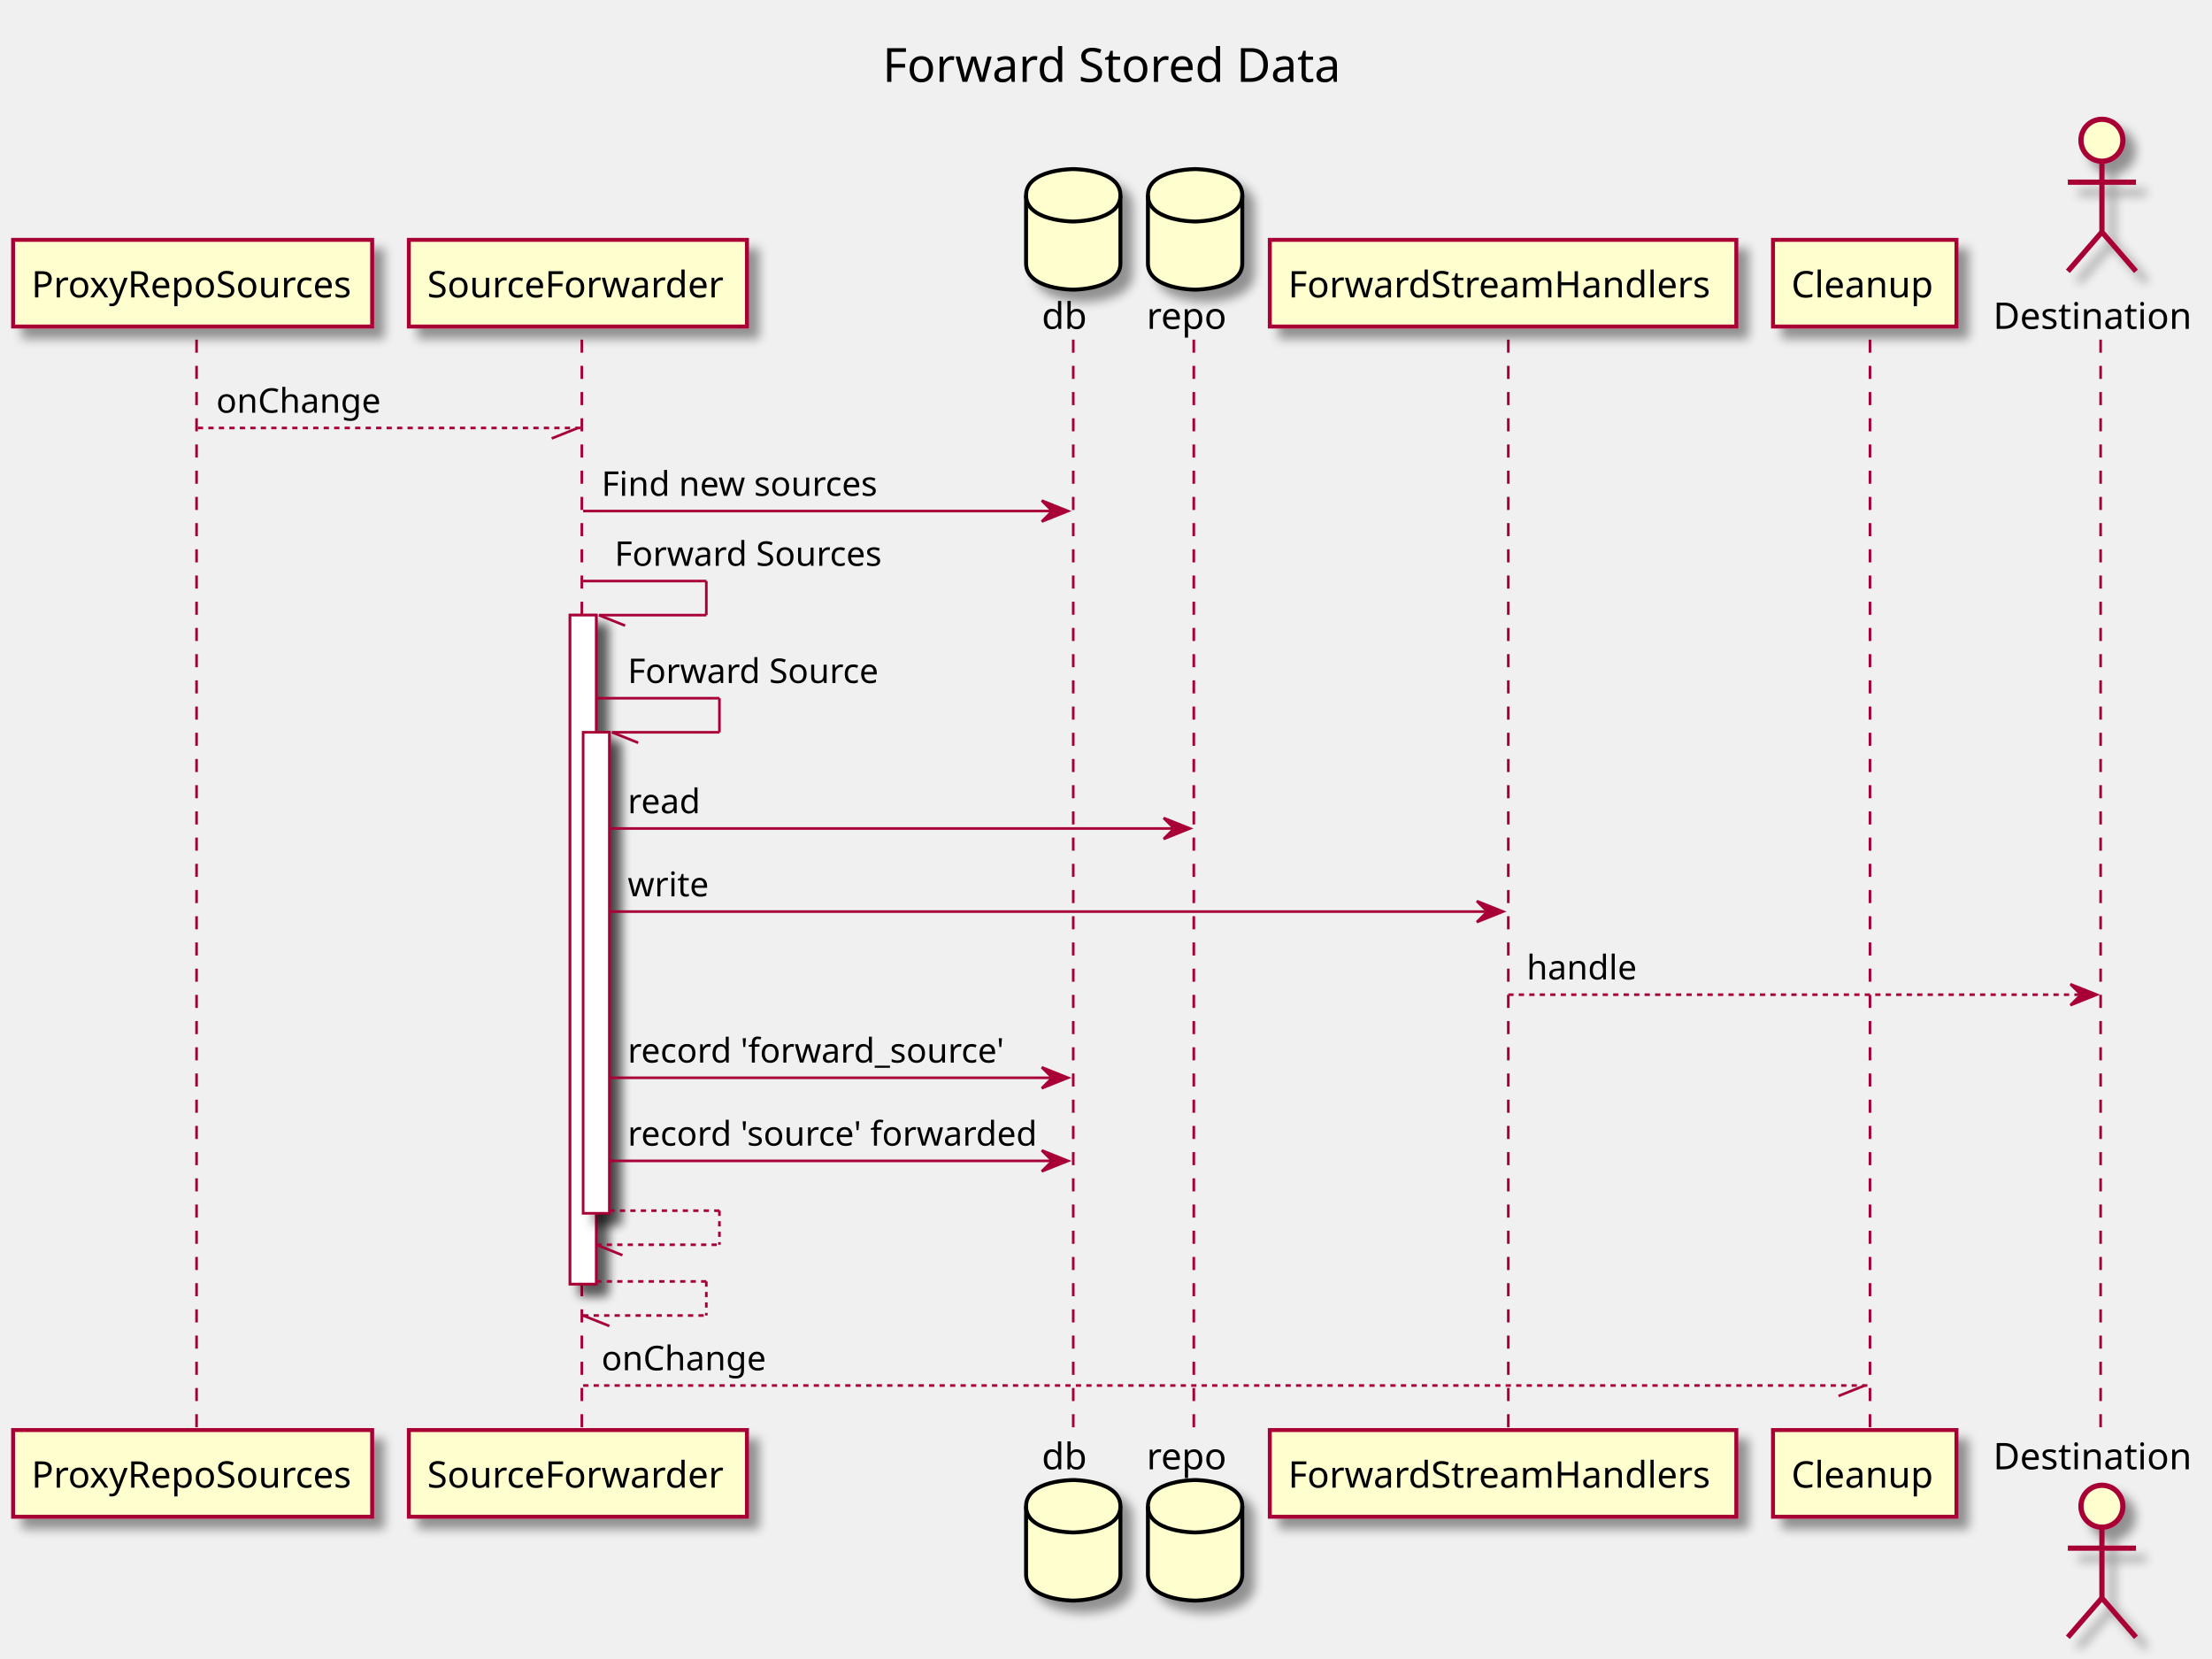
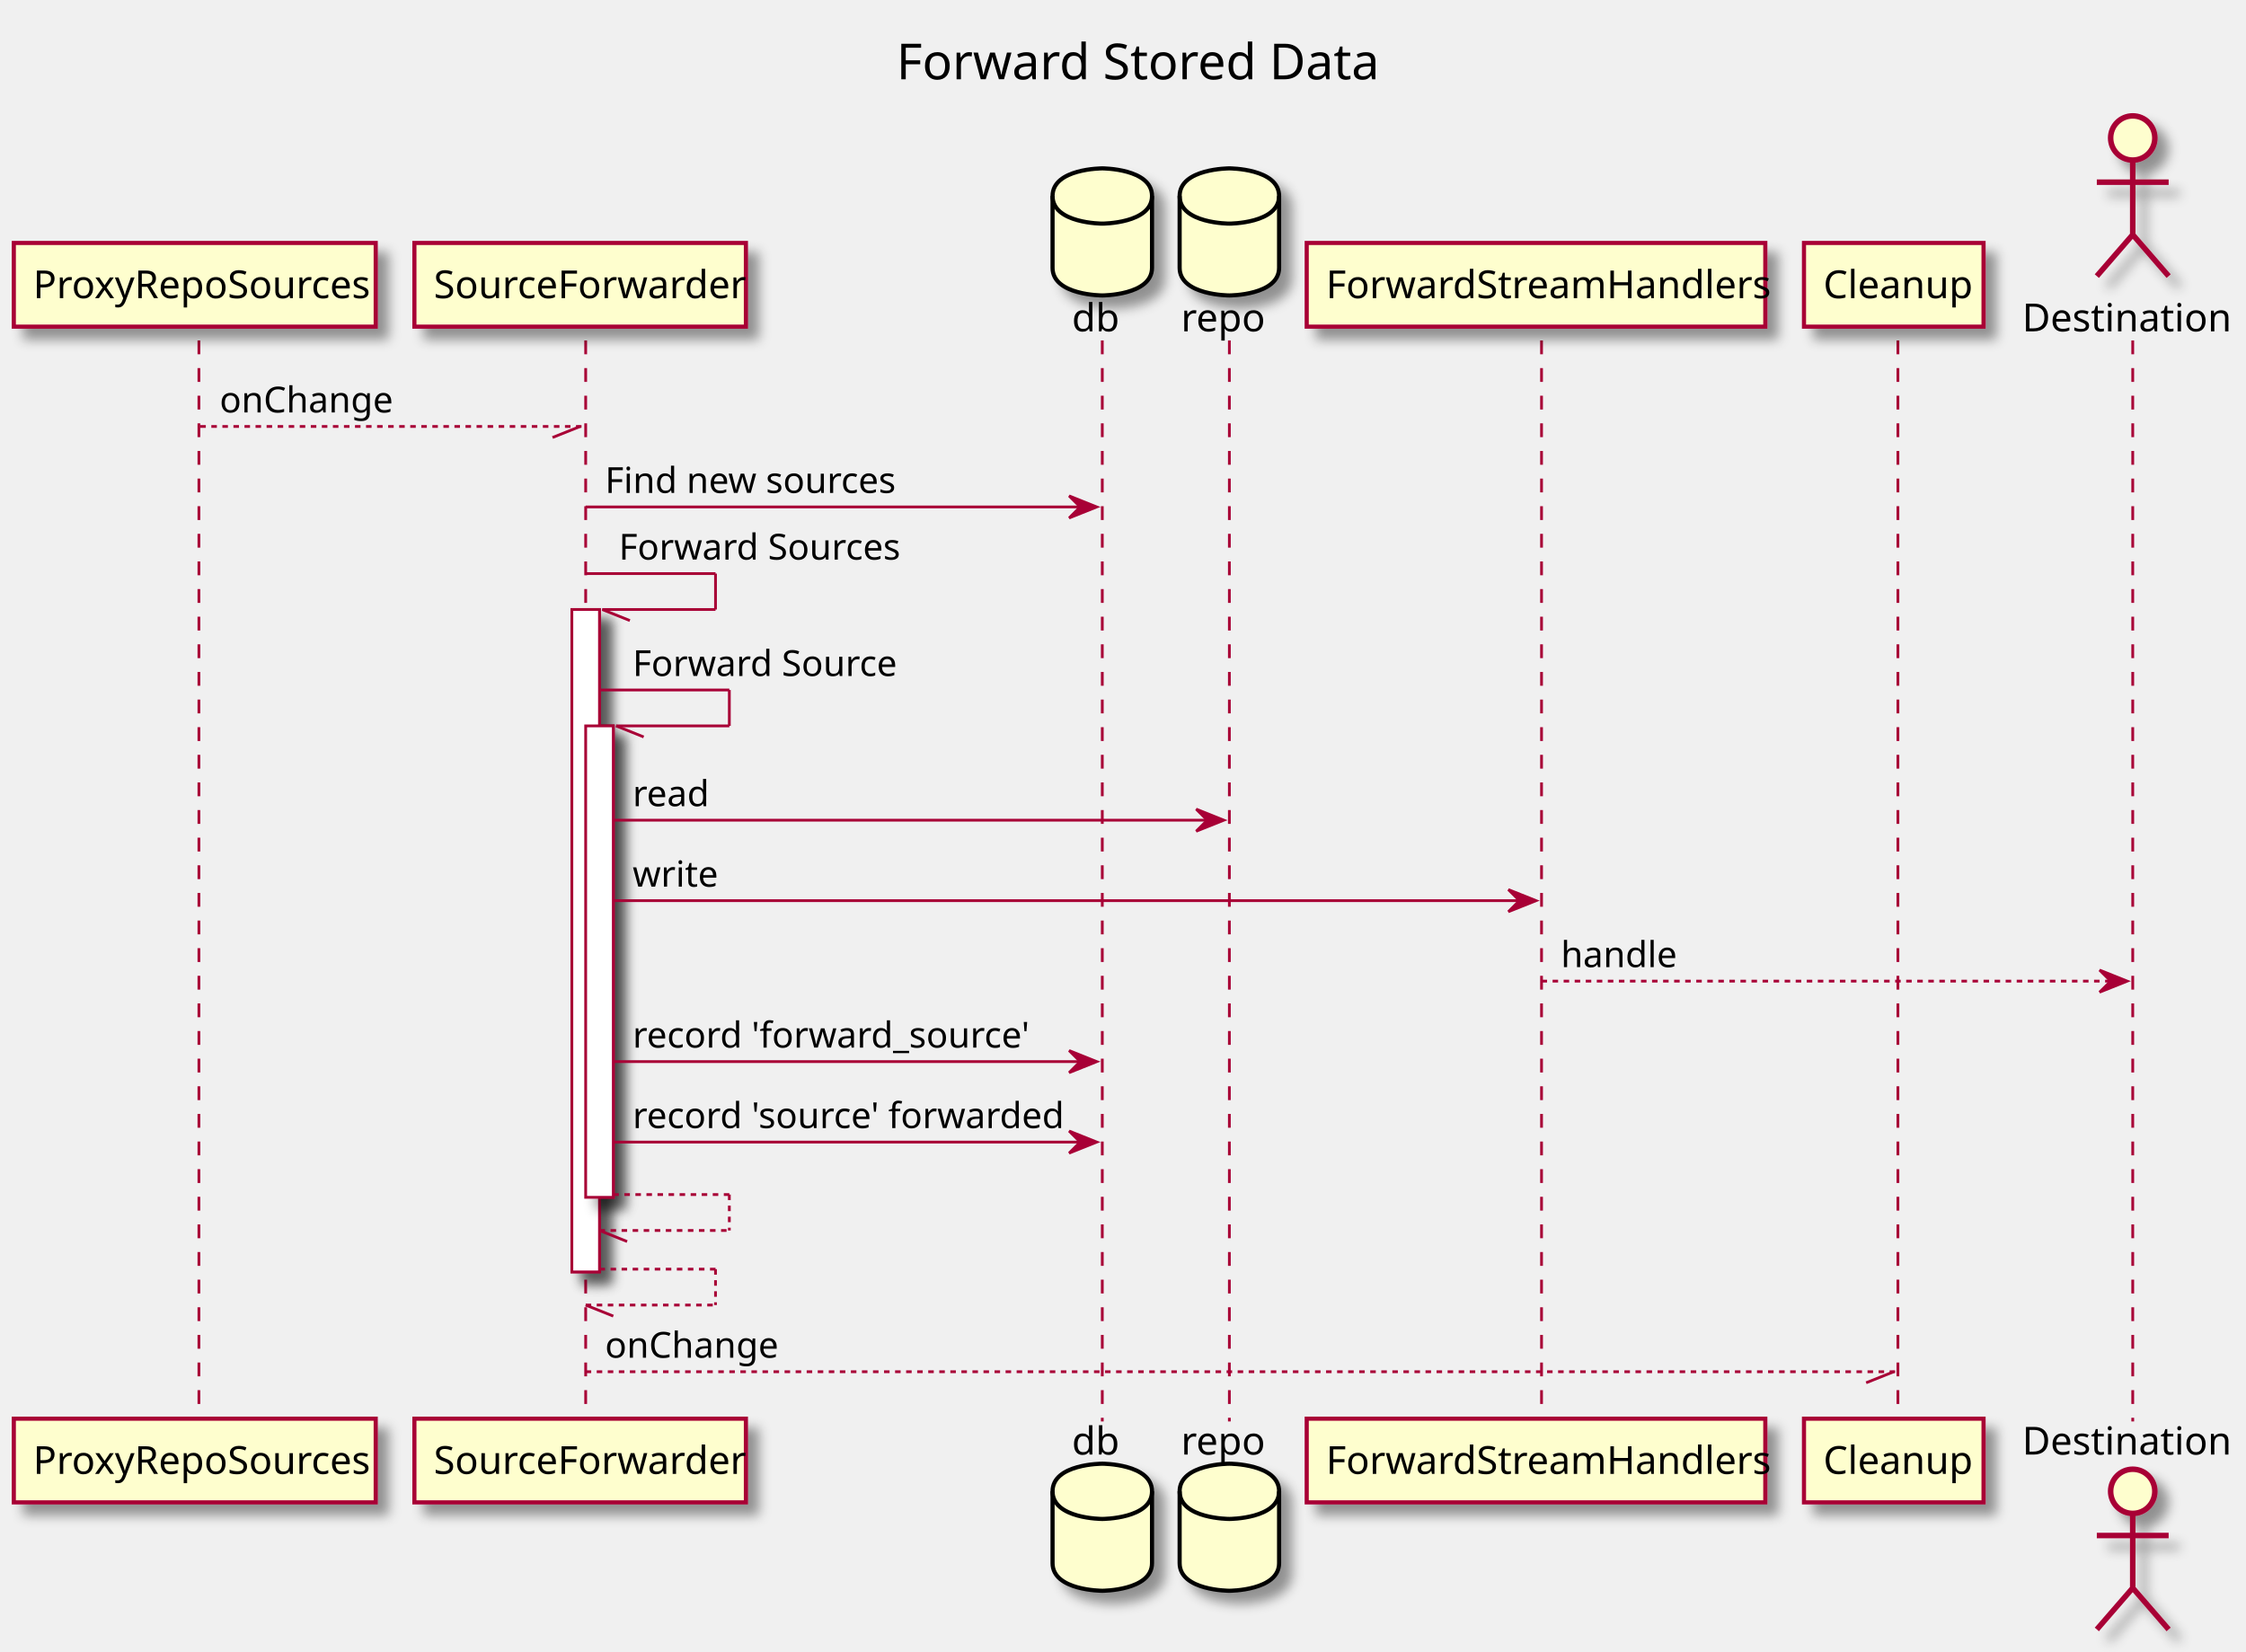
- <svg xmlns="http://www.w3.org/2000/svg" contentScriptType="application/ecmascript" contentStyleType="text/css" height="633px" preserveAspectRatio="none" style="width:844px;height:633px;background:#FFFFFF;" version="1.1" viewBox="0 0 844 633" width="844px" zoomAndPan="magnify">
+ <svg xmlns="http://www.w3.org/2000/svg" contentScriptType="application/ecmascript" contentStyleType="text/css" height="598px" preserveAspectRatio="none" style="width:813px;height:598px;" version="1.1" viewBox="0 0 813 598" width="813px" zoomAndPan="magnify">
  <defs>
    <filter height="300%" id="f152zdz374ol7v" width="300%" x="-1" y="-1">
      <feGaussianBlur result="blurOut" stdDeviation="2.0" />
      <feColorMatrix in="blurOut" result="blurOut2" type="matrix" values="0 0 0 0 0 0 0 0 0 0 0 0 0 0 0 0 0 0 .4 0" />
      <feOffset dx="4.0" dy="4.0" in="blurOut2" result="blurOut3" />
      <feBlend in="SourceGraphic" in2="blurOut3" mode="normal" />
    </filter>
  </defs>
  <g>
-     <text fill="#000000" font-family="sans-serif" font-size="18" lengthAdjust="spacing" textLength="175" x="336.75" y="31.242">Forward Stored Data</text>
-     <rect fill="#FFFFFF" filter="url(#f152zdz374ol7v)" height="255.236" style="stroke:#A80036;stroke-width:1.0;" width="10" x="217.5" y="234.702" />
-     <rect fill="#FFFFFF" filter="url(#f152zdz374ol7v)" height="183.53" style="stroke:#A80036;stroke-width:1.0;" width="10" x="222.5" y="279.408" />
-     <line style="stroke:#A80036;stroke-width:1.0;stroke-dasharray:5.0,5.0;" x1="75" x2="75" y1="129.584" y2="546.644" />
-     <line style="stroke:#A80036;stroke-width:1.0;stroke-dasharray:5.0,5.0;" x1="222" x2="222" y1="129.584" y2="546.644" />
-     <line style="stroke:#A80036;stroke-width:1.0;stroke-dasharray:5.0,5.0;" x1="409.5" x2="409.5" y1="129.584" y2="546.644" />
-     <line style="stroke:#A80036;stroke-width:1.0;stroke-dasharray:5.0,5.0;" x1="455.5" x2="455.5" y1="129.584" y2="546.644" />
-     <line style="stroke:#A80036;stroke-width:1.0;stroke-dasharray:5.0,5.0;" x1="575.5" x2="575.5" y1="129.584" y2="546.644" />
-     <line style="stroke:#A80036;stroke-width:1.0;stroke-dasharray:5.0,5.0;" x1="713.5" x2="713.5" y1="129.584" y2="546.644" />
-     <line style="stroke:#A80036;stroke-width:1.0;stroke-dasharray:5.0,5.0;" x1="801.5" x2="801.5" y1="129.584" y2="546.644" />
-     <rect fill="#FEFECE" filter="url(#f152zdz374ol7v)" height="33.068" style="stroke:#A80036;stroke-width:1.5;" width="137" x="5" y="91.516" />
-     <text fill="#000000" font-family="sans-serif" font-size="14" lengthAdjust="spacing" textLength="123" x="12" y="113.482">ProxyRepoSources</text>
-     <rect fill="#FEFECE" filter="url(#f152zdz374ol7v)" height="33.068" style="stroke:#A80036;stroke-width:1.5;" width="137" x="5" y="545.644" />
-     <text fill="#000000" font-family="sans-serif" font-size="14" lengthAdjust="spacing" textLength="123" x="12" y="567.61">ProxyRepoSources</text>
-     <rect fill="#FEFECE" filter="url(#f152zdz374ol7v)" height="33.068" style="stroke:#A80036;stroke-width:1.5;" width="129" x="156" y="91.516" />
-     <text fill="#000000" font-family="sans-serif" font-size="14" lengthAdjust="spacing" textLength="115" x="163" y="113.482">SourceForwarder</text>
-     <rect fill="#FEFECE" filter="url(#f152zdz374ol7v)" height="33.068" style="stroke:#A80036;stroke-width:1.5;" width="129" x="156" y="545.644" />
-     <text fill="#000000" font-family="sans-serif" font-size="14" lengthAdjust="spacing" textLength="115" x="163" y="567.61">SourceForwarder</text>
-     <text fill="#000000" font-family="sans-serif" font-size="14" lengthAdjust="spacing" textLength="18" x="397.5" y="125.482">db</text>
-     <path d="M391.5,74.516 C391.5,64.516 409.5,64.516 409.5,64.516 C409.5,64.516 427.5,64.516 427.5,74.516 L427.5,100.516 C427.5,110.516 409.5,110.516 409.5,110.516 C409.5,110.516 391.5,110.516 391.5,100.516 L391.5,74.516 " fill="#FEFECE" filter="url(#f152zdz374ol7v)" style="stroke:#000000;stroke-width:1.5;" />
-     <path d="M391.5,74.516 C391.5,84.516 409.5,84.516 409.5,84.516 C409.5,84.516 427.5,84.516 427.5,74.516 " fill="none" style="stroke:#000000;stroke-width:1.5;" />
-     <text fill="#000000" font-family="sans-serif" font-size="14" lengthAdjust="spacing" textLength="18" x="397.5" y="560.61">db</text>
-     <path d="M391.5,574.712 C391.5,564.712 409.5,564.712 409.5,564.712 C409.5,564.712 427.5,564.712 427.5,574.712 L427.5,600.712 C427.5,610.712 409.5,610.712 409.5,610.712 C409.5,610.712 391.5,610.712 391.5,600.712 L391.5,574.712 " fill="#FEFECE" filter="url(#f152zdz374ol7v)" style="stroke:#000000;stroke-width:1.5;" />
-     <path d="M391.5,574.712 C391.5,584.712 409.5,584.712 409.5,584.712 C409.5,584.712 427.5,584.712 427.5,574.712 " fill="none" style="stroke:#000000;stroke-width:1.5;" />
-     <text fill="#000000" font-family="sans-serif" font-size="14" lengthAdjust="spacing" textLength="31" x="437.5" y="125.482">repo</text>
-     <path d="M438,74.516 C438,64.516 456,64.516 456,64.516 C456,64.516 474,64.516 474,74.516 L474,100.516 C474,110.516 456,110.516 456,110.516 C456,110.516 438,110.516 438,100.516 L438,74.516 " fill="#FEFECE" filter="url(#f152zdz374ol7v)" style="stroke:#000000;stroke-width:1.5;" />
-     <path d="M438,74.516 C438,84.516 456,84.516 456,84.516 C456,84.516 474,84.516 474,74.516 " fill="none" style="stroke:#000000;stroke-width:1.5;" />
-     <text fill="#000000" font-family="sans-serif" font-size="14" lengthAdjust="spacing" textLength="31" x="437.5" y="560.61">repo</text>
-     <path d="M438,574.712 C438,564.712 456,564.712 456,564.712 C456,564.712 474,564.712 474,574.712 L474,600.712 C474,610.712 456,610.712 456,610.712 C456,610.712 438,610.712 438,600.712 L438,574.712 " fill="#FEFECE" filter="url(#f152zdz374ol7v)" style="stroke:#000000;stroke-width:1.5;" />
-     <path d="M438,574.712 C438,584.712 456,584.712 456,584.712 C456,584.712 474,584.712 474,574.712 " fill="none" style="stroke:#000000;stroke-width:1.5;" />
-     <rect fill="#FEFECE" filter="url(#f152zdz374ol7v)" height="33.068" style="stroke:#A80036;stroke-width:1.5;" width="178" x="484.5" y="91.516" />
-     <text fill="#000000" font-family="sans-serif" font-size="14" lengthAdjust="spacing" textLength="164" x="491.5" y="113.482">ForwardStreamHandlers</text>
-     <rect fill="#FEFECE" filter="url(#f152zdz374ol7v)" height="33.068" style="stroke:#A80036;stroke-width:1.5;" width="178" x="484.5" y="545.644" />
-     <text fill="#000000" font-family="sans-serif" font-size="14" lengthAdjust="spacing" textLength="164" x="491.5" y="567.61">ForwardStreamHandlers</text>
-     <rect fill="#FEFECE" filter="url(#f152zdz374ol7v)" height="33.068" style="stroke:#A80036;stroke-width:1.5;" width="70" x="676.5" y="91.516" />
-     <text fill="#000000" font-family="sans-serif" font-size="14" lengthAdjust="spacing" textLength="56" x="683.5" y="113.482">Cleanup</text>
-     <rect fill="#FEFECE" filter="url(#f152zdz374ol7v)" height="33.068" style="stroke:#A80036;stroke-width:1.5;" width="70" x="676.5" y="545.644" />
-     <text fill="#000000" font-family="sans-serif" font-size="14" lengthAdjust="spacing" textLength="56" x="683.5" y="567.61">Cleanup</text>
-     <text fill="#000000" font-family="sans-serif" font-size="14" lengthAdjust="spacing" textLength="77" x="760.5" y="125.482">Destination</text>
-     <ellipse cx="802" cy="53.516" fill="#FEFECE" filter="url(#f152zdz374ol7v)" rx="8" ry="8" style="stroke:#A80036;stroke-width:2.0;" />
-     <path d="M802,61.516 L802,88.516 M789,69.516 L815,69.516 M802,88.516 L789,103.516 M802,88.516 L815,103.516 " fill="none" filter="url(#f152zdz374ol7v)" style="stroke:#A80036;stroke-width:2.0;" />
-     <text fill="#000000" font-family="sans-serif" font-size="14" lengthAdjust="spacing" textLength="77" x="760.5" y="560.61">Destination</text>
-     <ellipse cx="802" cy="574.712" fill="#FEFECE" filter="url(#f152zdz374ol7v)" rx="8" ry="8" style="stroke:#A80036;stroke-width:2.0;" />
-     <path d="M802,582.712 L802,609.712 M789,590.712 L815,590.712 M802,609.712 L789,624.712 M802,609.712 L815,624.712 " fill="none" filter="url(#f152zdz374ol7v)" style="stroke:#A80036;stroke-width:2.0;" />
-     <rect fill="#FFFFFF" filter="url(#f152zdz374ol7v)" height="255.236" style="stroke:#A80036;stroke-width:1.0;" width="10" x="217.5" y="234.702" />
-     <rect fill="#FFFFFF" filter="url(#f152zdz374ol7v)" height="183.53" style="stroke:#A80036;stroke-width:1.0;" width="10" x="222.5" y="279.408" />
-     <line style="stroke:#A80036;stroke-width:1.0;" x1="220.5" x2="210.5" y1="163.29" y2="167.29" />
-     <line style="stroke:#A80036;stroke-width:1.0;stroke-dasharray:2.0,2.0;" x1="75.5" x2="221.5" y1="163.29" y2="163.29" />
-     <text fill="#000000" font-family="sans-serif" font-size="13" lengthAdjust="spacing" textLength="62" x="82.5" y="157.481">onChange</text>
-     <polygon fill="#A80036" points="397.5,190.996,407.5,194.996,397.5,198.996,401.5,194.996" style="stroke:#A80036;stroke-width:1.0;" />
-     <line style="stroke:#A80036;stroke-width:1.0;" x1="222.5" x2="403.5" y1="194.996" y2="194.996" />
-     <text fill="#000000" font-family="sans-serif" font-size="13" lengthAdjust="spacing" textLength="103" x="229.5" y="189.187">Find new sources</text>
-     <line style="stroke:#A80036;stroke-width:1.0;" x1="222.5" x2="269.5" y1="221.702" y2="221.702" />
-     <line style="stroke:#A80036;stroke-width:1.0;" x1="269.5" x2="269.5" y1="221.702" y2="234.702" />
-     <line style="stroke:#A80036;stroke-width:1.0;" x1="228.5" x2="269.5" y1="234.702" y2="234.702" />
-     <line style="stroke:#A80036;stroke-width:1.0;" x1="228.5" x2="238.5" y1="234.702" y2="238.702" />
-     <text fill="#000000" font-family="sans-serif" font-size="13" lengthAdjust="spacing" textLength="100" x="234.5" y="215.893">Forward Sources</text>
-     <line style="stroke:#A80036;stroke-width:1.0;" x1="227.5" x2="274.5" y1="266.408" y2="266.408" />
-     <line style="stroke:#A80036;stroke-width:1.0;" x1="274.5" x2="274.5" y1="266.408" y2="279.408" />
-     <line style="stroke:#A80036;stroke-width:1.0;" x1="233.5" x2="274.5" y1="279.408" y2="279.408" />
-     <line style="stroke:#A80036;stroke-width:1.0;" x1="233.5" x2="243.5" y1="279.408" y2="283.408" />
-     <text fill="#000000" font-family="sans-serif" font-size="13" lengthAdjust="spacing" textLength="94" x="239.5" y="260.599">Forward Source</text>
-     <polygon fill="#A80036" points="444,312.114,454,316.114,444,320.114,448,316.114" style="stroke:#A80036;stroke-width:1.0;" />
-     <line style="stroke:#A80036;stroke-width:1.0;" x1="232.5" x2="450" y1="316.114" y2="316.114" />
-     <text fill="#000000" font-family="sans-serif" font-size="13" lengthAdjust="spacing" textLength="27" x="239.5" y="310.305">read</text>
-     <polygon fill="#A80036" points="563.5,343.82,573.5,347.82,563.5,351.82,567.5,347.82" style="stroke:#A80036;stroke-width:1.0;" />
-     <line style="stroke:#A80036;stroke-width:1.0;" x1="232.5" x2="569.5" y1="347.82" y2="347.82" />
-     <text fill="#000000" font-family="sans-serif" font-size="13" lengthAdjust="spacing" textLength="30" x="239.5" y="342.011">write</text>
-     <polygon fill="#A80036" points="790,375.526,800,379.526,790,383.526,794,379.526" style="stroke:#A80036;stroke-width:1.0;" />
-     <line style="stroke:#A80036;stroke-width:1.0;stroke-dasharray:2.0,2.0;" x1="575.5" x2="796" y1="379.526" y2="379.526" />
-     <text fill="#000000" font-family="sans-serif" font-size="13" lengthAdjust="spacing" textLength="41" x="582.5" y="373.717">handle</text>
-     <polygon fill="#A80036" points="397.5,407.232,407.5,411.232,397.5,415.232,401.5,411.232" style="stroke:#A80036;stroke-width:1.0;" />
-     <line style="stroke:#A80036;stroke-width:1.0;" x1="232.5" x2="403.5" y1="411.232" y2="411.232" />
-     <text fill="#000000" font-family="sans-serif" font-size="13" lengthAdjust="spacing" textLength="141" x="239.5" y="405.423">record 'forward_source'</text>
-     <polygon fill="#A80036" points="397.5,438.938,407.5,442.938,397.5,446.938,401.5,442.938" style="stroke:#A80036;stroke-width:1.0;" />
-     <line style="stroke:#A80036;stroke-width:1.0;" x1="232.5" x2="403.5" y1="442.938" y2="442.938" />
-     <text fill="#000000" font-family="sans-serif" font-size="13" lengthAdjust="spacing" textLength="153" x="239.5" y="437.129">record 'source' forwarded</text>
-     <line style="stroke:#A80036;stroke-width:1.0;stroke-dasharray:2.0,2.0;" x1="232.5" x2="274.5" y1="461.938" y2="461.938" />
-     <line style="stroke:#A80036;stroke-width:1.0;stroke-dasharray:2.0,2.0;" x1="274.5" x2="274.5" y1="461.938" y2="474.938" />
-     <line style="stroke:#A80036;stroke-width:1.0;stroke-dasharray:2.0,2.0;" x1="227.5" x2="274.5" y1="474.938" y2="474.938" />
-     <line style="stroke:#A80036;stroke-width:1.0;" x1="227.5" x2="237.5" y1="474.938" y2="478.938" />
-     <line style="stroke:#A80036;stroke-width:1.0;stroke-dasharray:2.0,2.0;" x1="227.5" x2="269.5" y1="488.938" y2="488.938" />
-     <line style="stroke:#A80036;stroke-width:1.0;stroke-dasharray:2.0,2.0;" x1="269.5" x2="269.5" y1="488.938" y2="501.938" />
-     <line style="stroke:#A80036;stroke-width:1.0;stroke-dasharray:2.0,2.0;" x1="222.5" x2="269.5" y1="501.938" y2="501.938" />
-     <line style="stroke:#A80036;stroke-width:1.0;" x1="222.5" x2="232.5" y1="501.938" y2="505.938" />
-     <line style="stroke:#A80036;stroke-width:1.0;" x1="711.5" x2="701.5" y1="528.644" y2="532.644" />
-     <line style="stroke:#A80036;stroke-width:1.0;stroke-dasharray:2.0,2.0;" x1="222.5" x2="712.5" y1="528.644" y2="528.644" />
-     <text fill="#000000" font-family="sans-serif" font-size="13" lengthAdjust="spacing" textLength="62" x="229.5" y="522.835">onChange</text>
+     <text fill="#000000" font-family="sans-serif" font-size="18" lengthAdjust="spacing" textLength="168" x="324.5" y="28.708">Forward Stored Data</text>
+     <rect fill="#FFFFFF" filter="url(#f152zdz374ol7v)" height="239.797" style="stroke:#A80036;stroke-width:1.0;" width="10" x="207" y="220.648" />
+     <rect fill="#FFFFFF" filter="url(#f152zdz374ol7v)" height="170.664" style="stroke:#A80036;stroke-width:1.0;" width="10" x="212" y="262.781" />
+     <line style="stroke:#A80036;stroke-width:1.0;stroke-dasharray:5.0,5.0;" x1="72" x2="72" y1="123.25" y2="514.578" />
+     <line style="stroke:#A80036;stroke-width:1.0;stroke-dasharray:5.0,5.0;" x1="212" x2="212" y1="123.25" y2="514.578" />
+     <line style="stroke:#A80036;stroke-width:1.0;stroke-dasharray:5.0,5.0;" x1="399" x2="399" y1="123.25" y2="514.578" />
+     <line style="stroke:#A80036;stroke-width:1.0;stroke-dasharray:5.0,5.0;" x1="445" x2="445" y1="123.25" y2="514.578" />
+     <line style="stroke:#A80036;stroke-width:1.0;stroke-dasharray:5.0,5.0;" x1="558" x2="558" y1="123.25" y2="514.578" />
+     <line style="stroke:#A80036;stroke-width:1.0;stroke-dasharray:5.0,5.0;" x1="687" x2="687" y1="123.25" y2="514.578" />
+     <line style="stroke:#A80036;stroke-width:1.0;stroke-dasharray:5.0,5.0;" x1="772" x2="772" y1="123.25" y2="514.578" />
+     <rect fill="#FEFECE" filter="url(#f152zdz374ol7v)" height="30.297" style="stroke:#A80036;stroke-width:1.5;" width="131" x="5" y="87.953" />
+     <text fill="#000000" font-family="sans-serif" font-size="14" lengthAdjust="spacing" textLength="117" x="12" y="107.948">ProxyRepoSources</text>
+     <rect fill="#FEFECE" filter="url(#f152zdz374ol7v)" height="30.297" style="stroke:#A80036;stroke-width:1.5;" width="131" x="5" y="513.578" />
+     <text fill="#000000" font-family="sans-serif" font-size="14" lengthAdjust="spacing" textLength="117" x="12" y="533.573">ProxyRepoSources</text>
+     <rect fill="#FEFECE" filter="url(#f152zdz374ol7v)" height="30.297" style="stroke:#A80036;stroke-width:1.5;" width="120" x="150" y="87.953" />
+     <text fill="#000000" font-family="sans-serif" font-size="14" lengthAdjust="spacing" textLength="106" x="157" y="107.948">SourceForwarder</text>
+     <rect fill="#FEFECE" filter="url(#f152zdz374ol7v)" height="30.297" style="stroke:#A80036;stroke-width:1.5;" width="120" x="150" y="513.578" />
+     <text fill="#000000" font-family="sans-serif" font-size="14" lengthAdjust="spacing" textLength="106" x="157" y="533.573">SourceForwarder</text>
+     <text fill="#000000" font-family="sans-serif" font-size="14" lengthAdjust="spacing" textLength="16" x="388" y="119.948">db</text>
+     <path d="M381,70.953 C381,60.953 399,60.953 399,60.953 C399,60.953 417,60.953 417,70.953 L417,96.953 C417,106.953 399,106.953 399,106.953 C399,106.953 381,106.953 381,96.953 L381,70.953 " fill="#FEFECE" filter="url(#f152zdz374ol7v)" style="stroke:#000000;stroke-width:1.5;" />
+     <path d="M381,70.953 C381,80.953 399,80.953 399,80.953 C399,80.953 417,80.953 417,70.953 " fill="none" style="stroke:#000000;stroke-width:1.5;" />
+     <text fill="#000000" font-family="sans-serif" font-size="14" lengthAdjust="spacing" textLength="16" x="388" y="526.573">db</text>
+     <path d="M381,539.875 C381,529.875 399,529.875 399,529.875 C399,529.875 417,529.875 417,539.875 L417,565.875 C417,575.875 399,575.875 399,575.875 C399,575.875 381,575.875 381,565.875 L381,539.875 " fill="#FEFECE" filter="url(#f152zdz374ol7v)" style="stroke:#000000;stroke-width:1.5;" />
+     <path d="M381,539.875 C381,549.875 399,549.875 399,549.875 C399,549.875 417,549.875 417,539.875 " fill="none" style="stroke:#000000;stroke-width:1.5;" />
+     <text fill="#000000" font-family="sans-serif" font-size="14" lengthAdjust="spacing" textLength="29" x="427.5" y="119.948">repo</text>
+     <path d="M427,70.953 C427,60.953 445,60.953 445,60.953 C445,60.953 463,60.953 463,70.953 L463,96.953 C463,106.953 445,106.953 445,106.953 C445,106.953 427,106.953 427,96.953 L427,70.953 " fill="#FEFECE" filter="url(#f152zdz374ol7v)" style="stroke:#000000;stroke-width:1.5;" />
+     <path d="M427,70.953 C427,80.953 445,80.953 445,80.953 C445,80.953 463,80.953 463,70.953 " fill="none" style="stroke:#000000;stroke-width:1.5;" />
+     <text fill="#000000" font-family="sans-serif" font-size="14" lengthAdjust="spacing" textLength="29" x="427.5" y="526.573">repo</text>
+     <path d="M427,539.875 C427,529.875 445,529.875 445,529.875 C445,529.875 463,529.875 463,539.875 L463,565.875 C463,575.875 445,575.875 445,575.875 C445,575.875 427,575.875 427,565.875 L427,539.875 " fill="#FEFECE" filter="url(#f152zdz374ol7v)" style="stroke:#000000;stroke-width:1.5;" />
+     <path d="M427,539.875 C427,549.875 445,549.875 445,549.875 C445,549.875 463,549.875 463,539.875 " fill="none" style="stroke:#000000;stroke-width:1.5;" />
+     <rect fill="#FEFECE" filter="url(#f152zdz374ol7v)" height="30.297" style="stroke:#A80036;stroke-width:1.5;" width="166" x="473" y="87.953" />
+     <text fill="#000000" font-family="sans-serif" font-size="14" lengthAdjust="spacing" textLength="152" x="480" y="107.948">ForwardStreamHandlers</text>
+     <rect fill="#FEFECE" filter="url(#f152zdz374ol7v)" height="30.297" style="stroke:#A80036;stroke-width:1.5;" width="166" x="473" y="513.578" />
+     <text fill="#000000" font-family="sans-serif" font-size="14" lengthAdjust="spacing" textLength="152" x="480" y="533.573">ForwardStreamHandlers</text>
+     <rect fill="#FEFECE" filter="url(#f152zdz374ol7v)" height="30.297" style="stroke:#A80036;stroke-width:1.5;" width="65" x="653" y="87.953" />
+     <text fill="#000000" font-family="sans-serif" font-size="14" lengthAdjust="spacing" textLength="51" x="660" y="107.948">Cleanup</text>
+     <rect fill="#FEFECE" filter="url(#f152zdz374ol7v)" height="30.297" style="stroke:#A80036;stroke-width:1.5;" width="65" x="653" y="513.578" />
+     <text fill="#000000" font-family="sans-serif" font-size="14" lengthAdjust="spacing" textLength="51" x="660" y="533.573">Cleanup</text>
+     <text fill="#000000" font-family="sans-serif" font-size="14" lengthAdjust="spacing" textLength="74" x="732" y="119.948">Destination</text>
+     <ellipse cx="772" cy="49.953" fill="#FEFECE" filter="url(#f152zdz374ol7v)" rx="8" ry="8" style="stroke:#A80036;stroke-width:2.0;" />
+     <path d="M772,57.953 L772,84.953 M759,65.953 L785,65.953 M772,84.953 L759,99.953 M772,84.953 L785,99.953 " fill="none" filter="url(#f152zdz374ol7v)" style="stroke:#A80036;stroke-width:2.0;" />
+     <text fill="#000000" font-family="sans-serif" font-size="14" lengthAdjust="spacing" textLength="74" x="732" y="526.573">Destination</text>
+     <ellipse cx="772" cy="539.875" fill="#FEFECE" filter="url(#f152zdz374ol7v)" rx="8" ry="8" style="stroke:#A80036;stroke-width:2.0;" />
+     <path d="M772,547.875 L772,574.875 M759,555.875 L785,555.875 M772,574.875 L759,589.875 M772,574.875 L785,589.875 " fill="none" filter="url(#f152zdz374ol7v)" style="stroke:#A80036;stroke-width:2.0;" />
+     <rect fill="#FFFFFF" filter="url(#f152zdz374ol7v)" height="239.797" style="stroke:#A80036;stroke-width:1.0;" width="10" x="207" y="220.648" />
+     <rect fill="#FFFFFF" filter="url(#f152zdz374ol7v)" height="170.664" style="stroke:#A80036;stroke-width:1.0;" width="10" x="212" y="262.781" />
+     <line style="stroke:#A80036;stroke-width:1.0;" x1="210" x2="200" y1="154.383" y2="158.383" />
+     <line style="stroke:#A80036;stroke-width:1.0;stroke-dasharray:2.0,2.0;" x1="72.5" x2="211" y1="154.383" y2="154.383" />
+     <text fill="#000000" font-family="sans-serif" font-size="13" lengthAdjust="spacing" textLength="61" x="79.5" y="149.317">onChange</text>
+     <polygon fill="#A80036" points="387,179.516,397,183.516,387,187.516,391,183.516" style="stroke:#A80036;stroke-width:1.0;" />
+     <line style="stroke:#A80036;stroke-width:1.0;" x1="212" x2="393" y1="183.516" y2="183.516" />
+     <text fill="#000000" font-family="sans-serif" font-size="13" lengthAdjust="spacing" textLength="102" x="219" y="178.45">Find new sources</text>
+     <line style="stroke:#A80036;stroke-width:1.0;" x1="212" x2="259" y1="207.648" y2="207.648" />
+     <line style="stroke:#A80036;stroke-width:1.0;" x1="259" x2="259" y1="207.648" y2="220.648" />
+     <line style="stroke:#A80036;stroke-width:1.0;" x1="218" x2="259" y1="220.648" y2="220.648" />
+     <line style="stroke:#A80036;stroke-width:1.0;" x1="218" x2="228" y1="220.648" y2="224.648" />
+     <text fill="#000000" font-family="sans-serif" font-size="13" lengthAdjust="spacing" textLength="99" x="224" y="202.583">Forward Sources</text>
+     <line style="stroke:#A80036;stroke-width:1.0;" x1="217" x2="264" y1="249.781" y2="249.781" />
+     <line style="stroke:#A80036;stroke-width:1.0;" x1="264" x2="264" y1="249.781" y2="262.781" />
+     <line style="stroke:#A80036;stroke-width:1.0;" x1="223" x2="264" y1="262.781" y2="262.781" />
+     <line style="stroke:#A80036;stroke-width:1.0;" x1="223" x2="233" y1="262.781" y2="266.781" />
+     <text fill="#000000" font-family="sans-serif" font-size="13" lengthAdjust="spacing" textLength="93" x="229" y="244.715">Forward Source</text>
+     <polygon fill="#A80036" points="433,292.914,443,296.914,433,300.914,437,296.914" style="stroke:#A80036;stroke-width:1.0;" />
+     <line style="stroke:#A80036;stroke-width:1.0;" x1="222" x2="439" y1="296.914" y2="296.914" />
+     <text fill="#000000" font-family="sans-serif" font-size="13" lengthAdjust="spacing" textLength="27" x="229" y="291.848">read</text>
+     <polygon fill="#A80036" points="546,322.047,556,326.047,546,330.047,550,326.047" style="stroke:#A80036;stroke-width:1.0;" />
+     <line style="stroke:#A80036;stroke-width:1.0;" x1="222" x2="552" y1="326.047" y2="326.047" />
+     <text fill="#000000" font-family="sans-serif" font-size="13" lengthAdjust="spacing" textLength="29" x="229" y="320.981">write</text>
+     <polygon fill="#A80036" points="760,351.18,770,355.18,760,359.18,764,355.18" style="stroke:#A80036;stroke-width:1.0;" />
+     <line style="stroke:#A80036;stroke-width:1.0;stroke-dasharray:2.0,2.0;" x1="558" x2="766" y1="355.18" y2="355.18" />
+     <text fill="#000000" font-family="sans-serif" font-size="13" lengthAdjust="spacing" textLength="41" x="565" y="350.114">handle</text>
+     <polygon fill="#A80036" points="387,380.312,397,384.312,387,388.312,391,384.312" style="stroke:#A80036;stroke-width:1.0;" />
+     <line style="stroke:#A80036;stroke-width:1.0;" x1="222" x2="393" y1="384.312" y2="384.312" />
+     <text fill="#000000" font-family="sans-serif" font-size="13" lengthAdjust="spacing" textLength="140" x="229" y="379.247">record 'forward_source'</text>
+     <polygon fill="#A80036" points="387,409.445,397,413.445,387,417.445,391,413.445" style="stroke:#A80036;stroke-width:1.0;" />
+     <line style="stroke:#A80036;stroke-width:1.0;" x1="222" x2="393" y1="413.445" y2="413.445" />
+     <text fill="#000000" font-family="sans-serif" font-size="13" lengthAdjust="spacing" textLength="153" x="229" y="408.379">record 'source' forwarded</text>
+     <line style="stroke:#A80036;stroke-width:1.0;stroke-dasharray:2.0,2.0;" x1="222" x2="264" y1="432.445" y2="432.445" />
+     <line style="stroke:#A80036;stroke-width:1.0;stroke-dasharray:2.0,2.0;" x1="264" x2="264" y1="432.445" y2="445.445" />
+     <line style="stroke:#A80036;stroke-width:1.0;stroke-dasharray:2.0,2.0;" x1="217" x2="264" y1="445.445" y2="445.445" />
+     <line style="stroke:#A80036;stroke-width:1.0;" x1="217" x2="227" y1="445.445" y2="449.445" />
+     <line style="stroke:#A80036;stroke-width:1.0;stroke-dasharray:2.0,2.0;" x1="217" x2="259" y1="459.445" y2="459.445" />
+     <line style="stroke:#A80036;stroke-width:1.0;stroke-dasharray:2.0,2.0;" x1="259" x2="259" y1="459.445" y2="472.445" />
+     <line style="stroke:#A80036;stroke-width:1.0;stroke-dasharray:2.0,2.0;" x1="212" x2="259" y1="472.445" y2="472.445" />
+     <line style="stroke:#A80036;stroke-width:1.0;" x1="212" x2="222" y1="472.445" y2="476.445" />
+     <line style="stroke:#A80036;stroke-width:1.0;" x1="685.5" x2="675.5" y1="496.578" y2="500.578" />
+     <line style="stroke:#A80036;stroke-width:1.0;stroke-dasharray:2.0,2.0;" x1="212" x2="686.5" y1="496.578" y2="496.578" />
+     <text fill="#000000" font-family="sans-serif" font-size="13" lengthAdjust="spacing" textLength="61" x="219" y="491.512">onChange</text>
  </g>
</svg>
